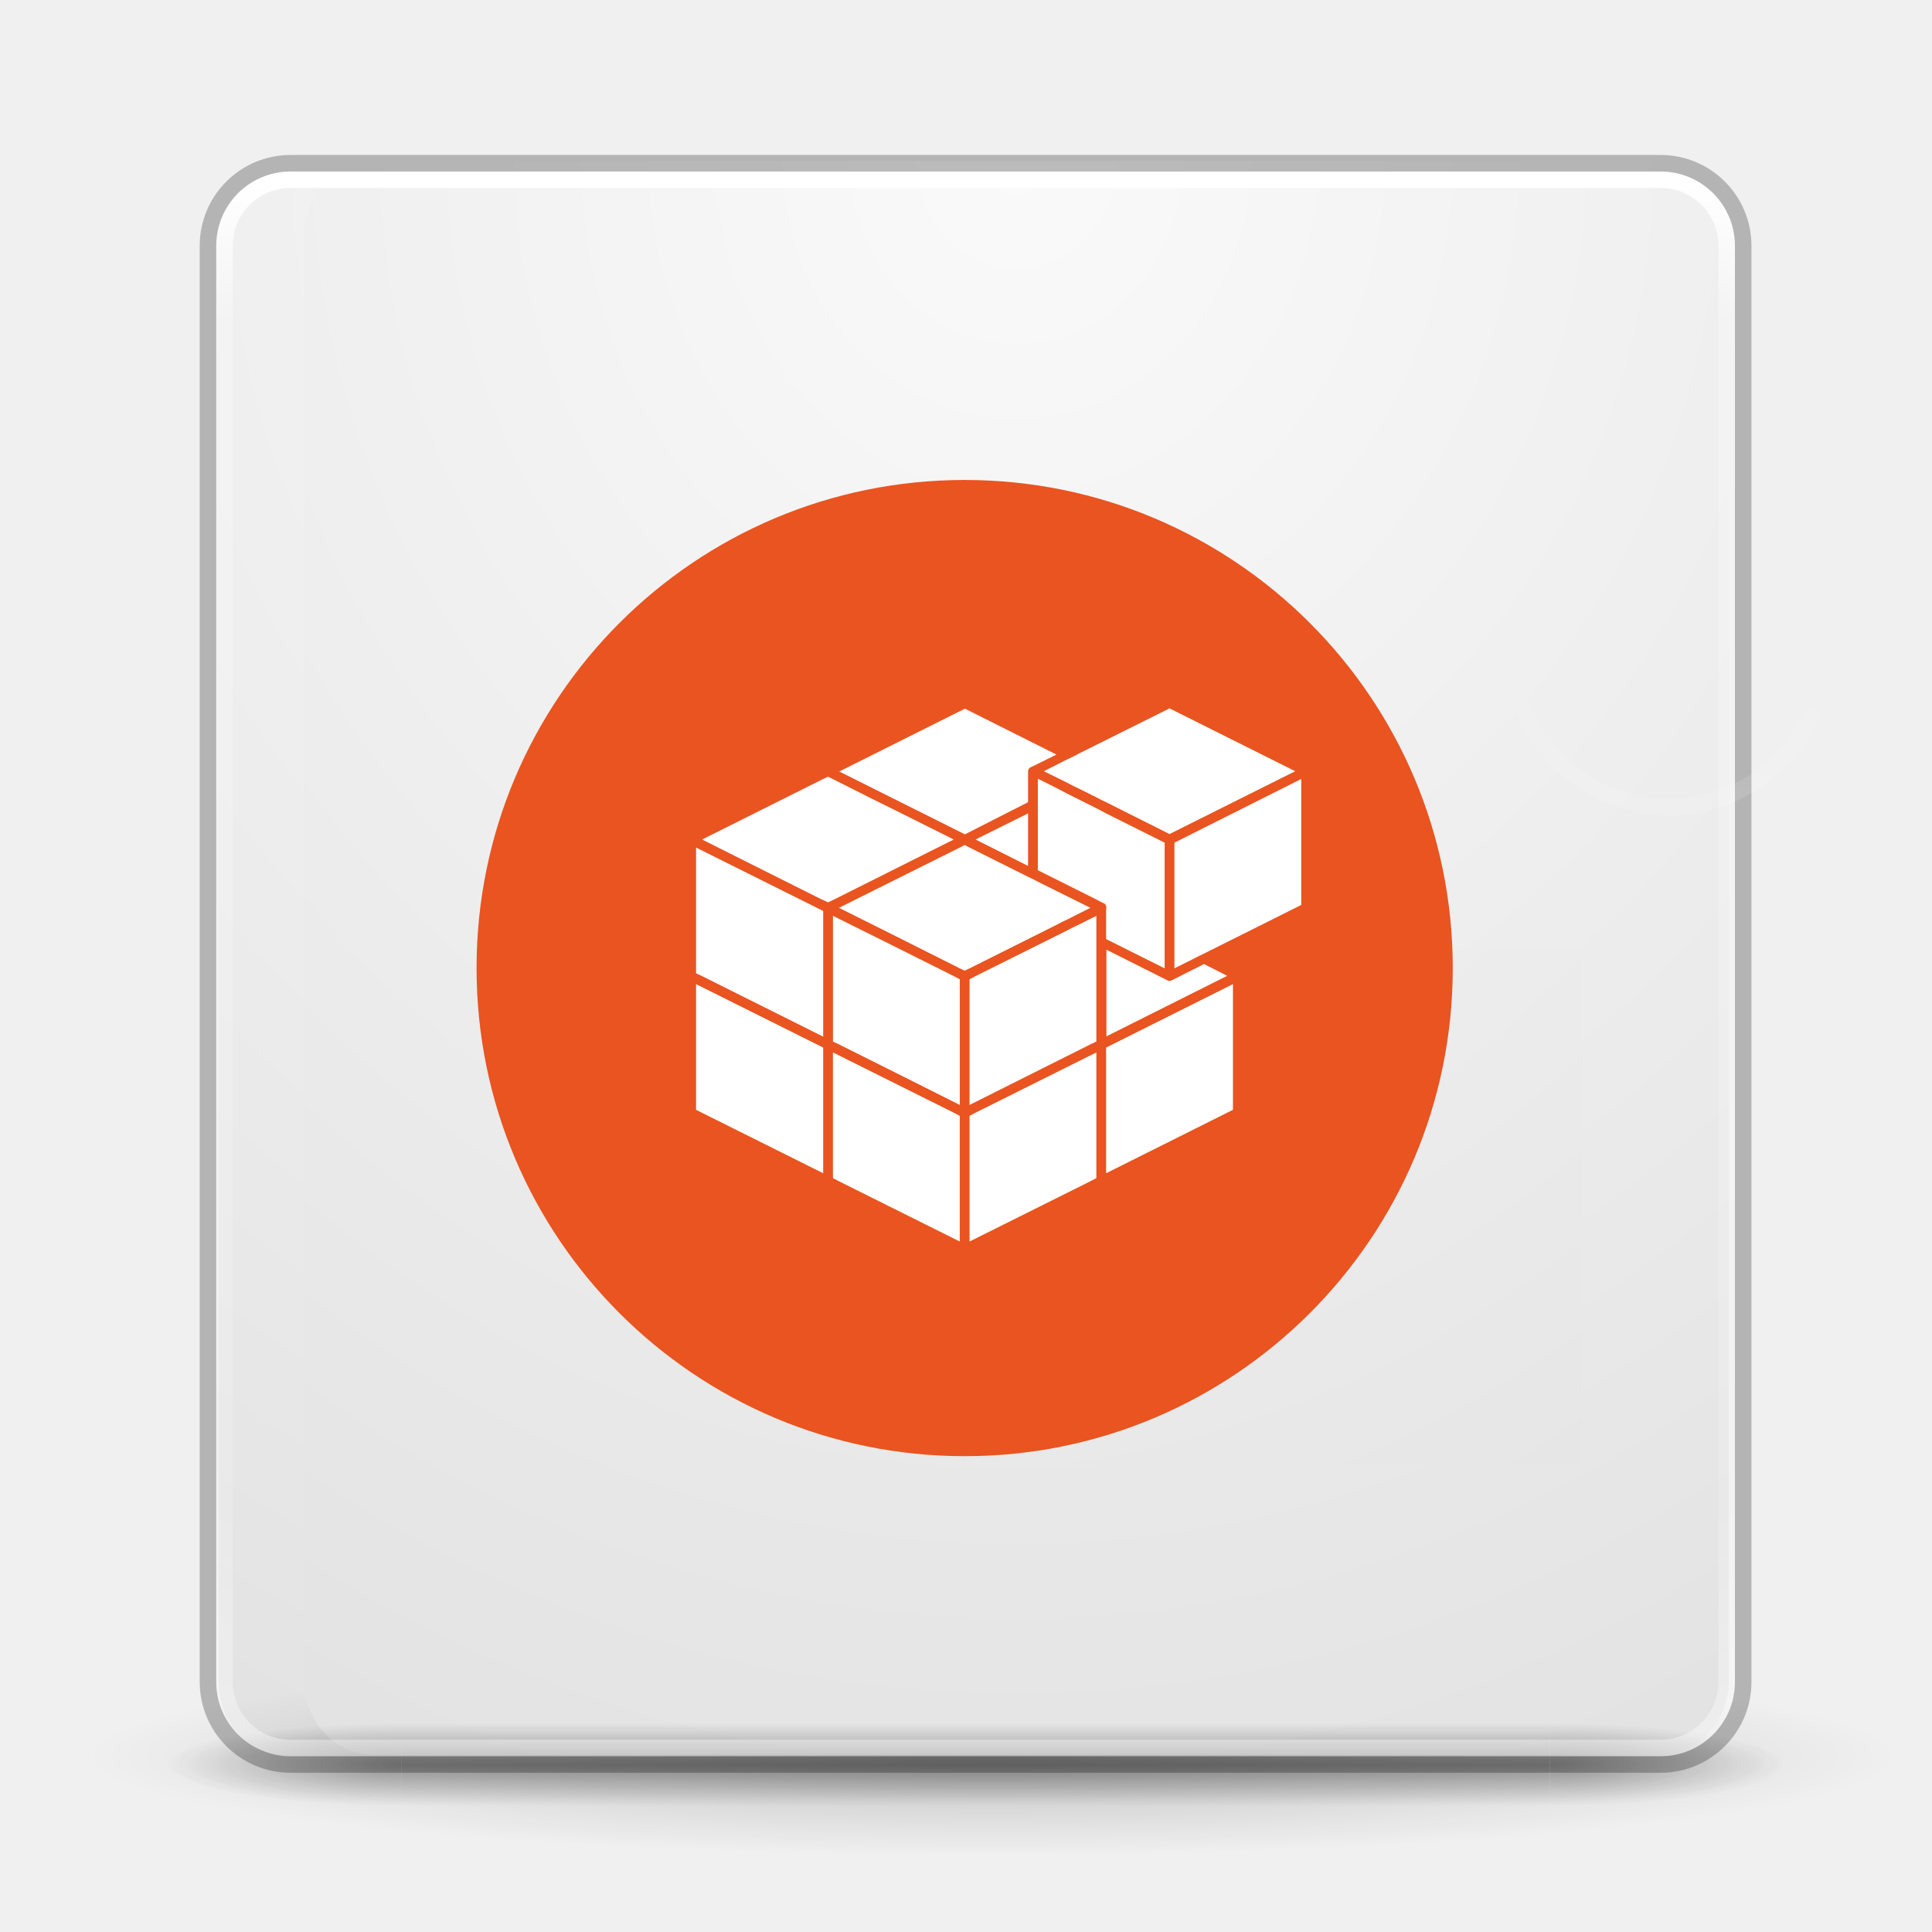
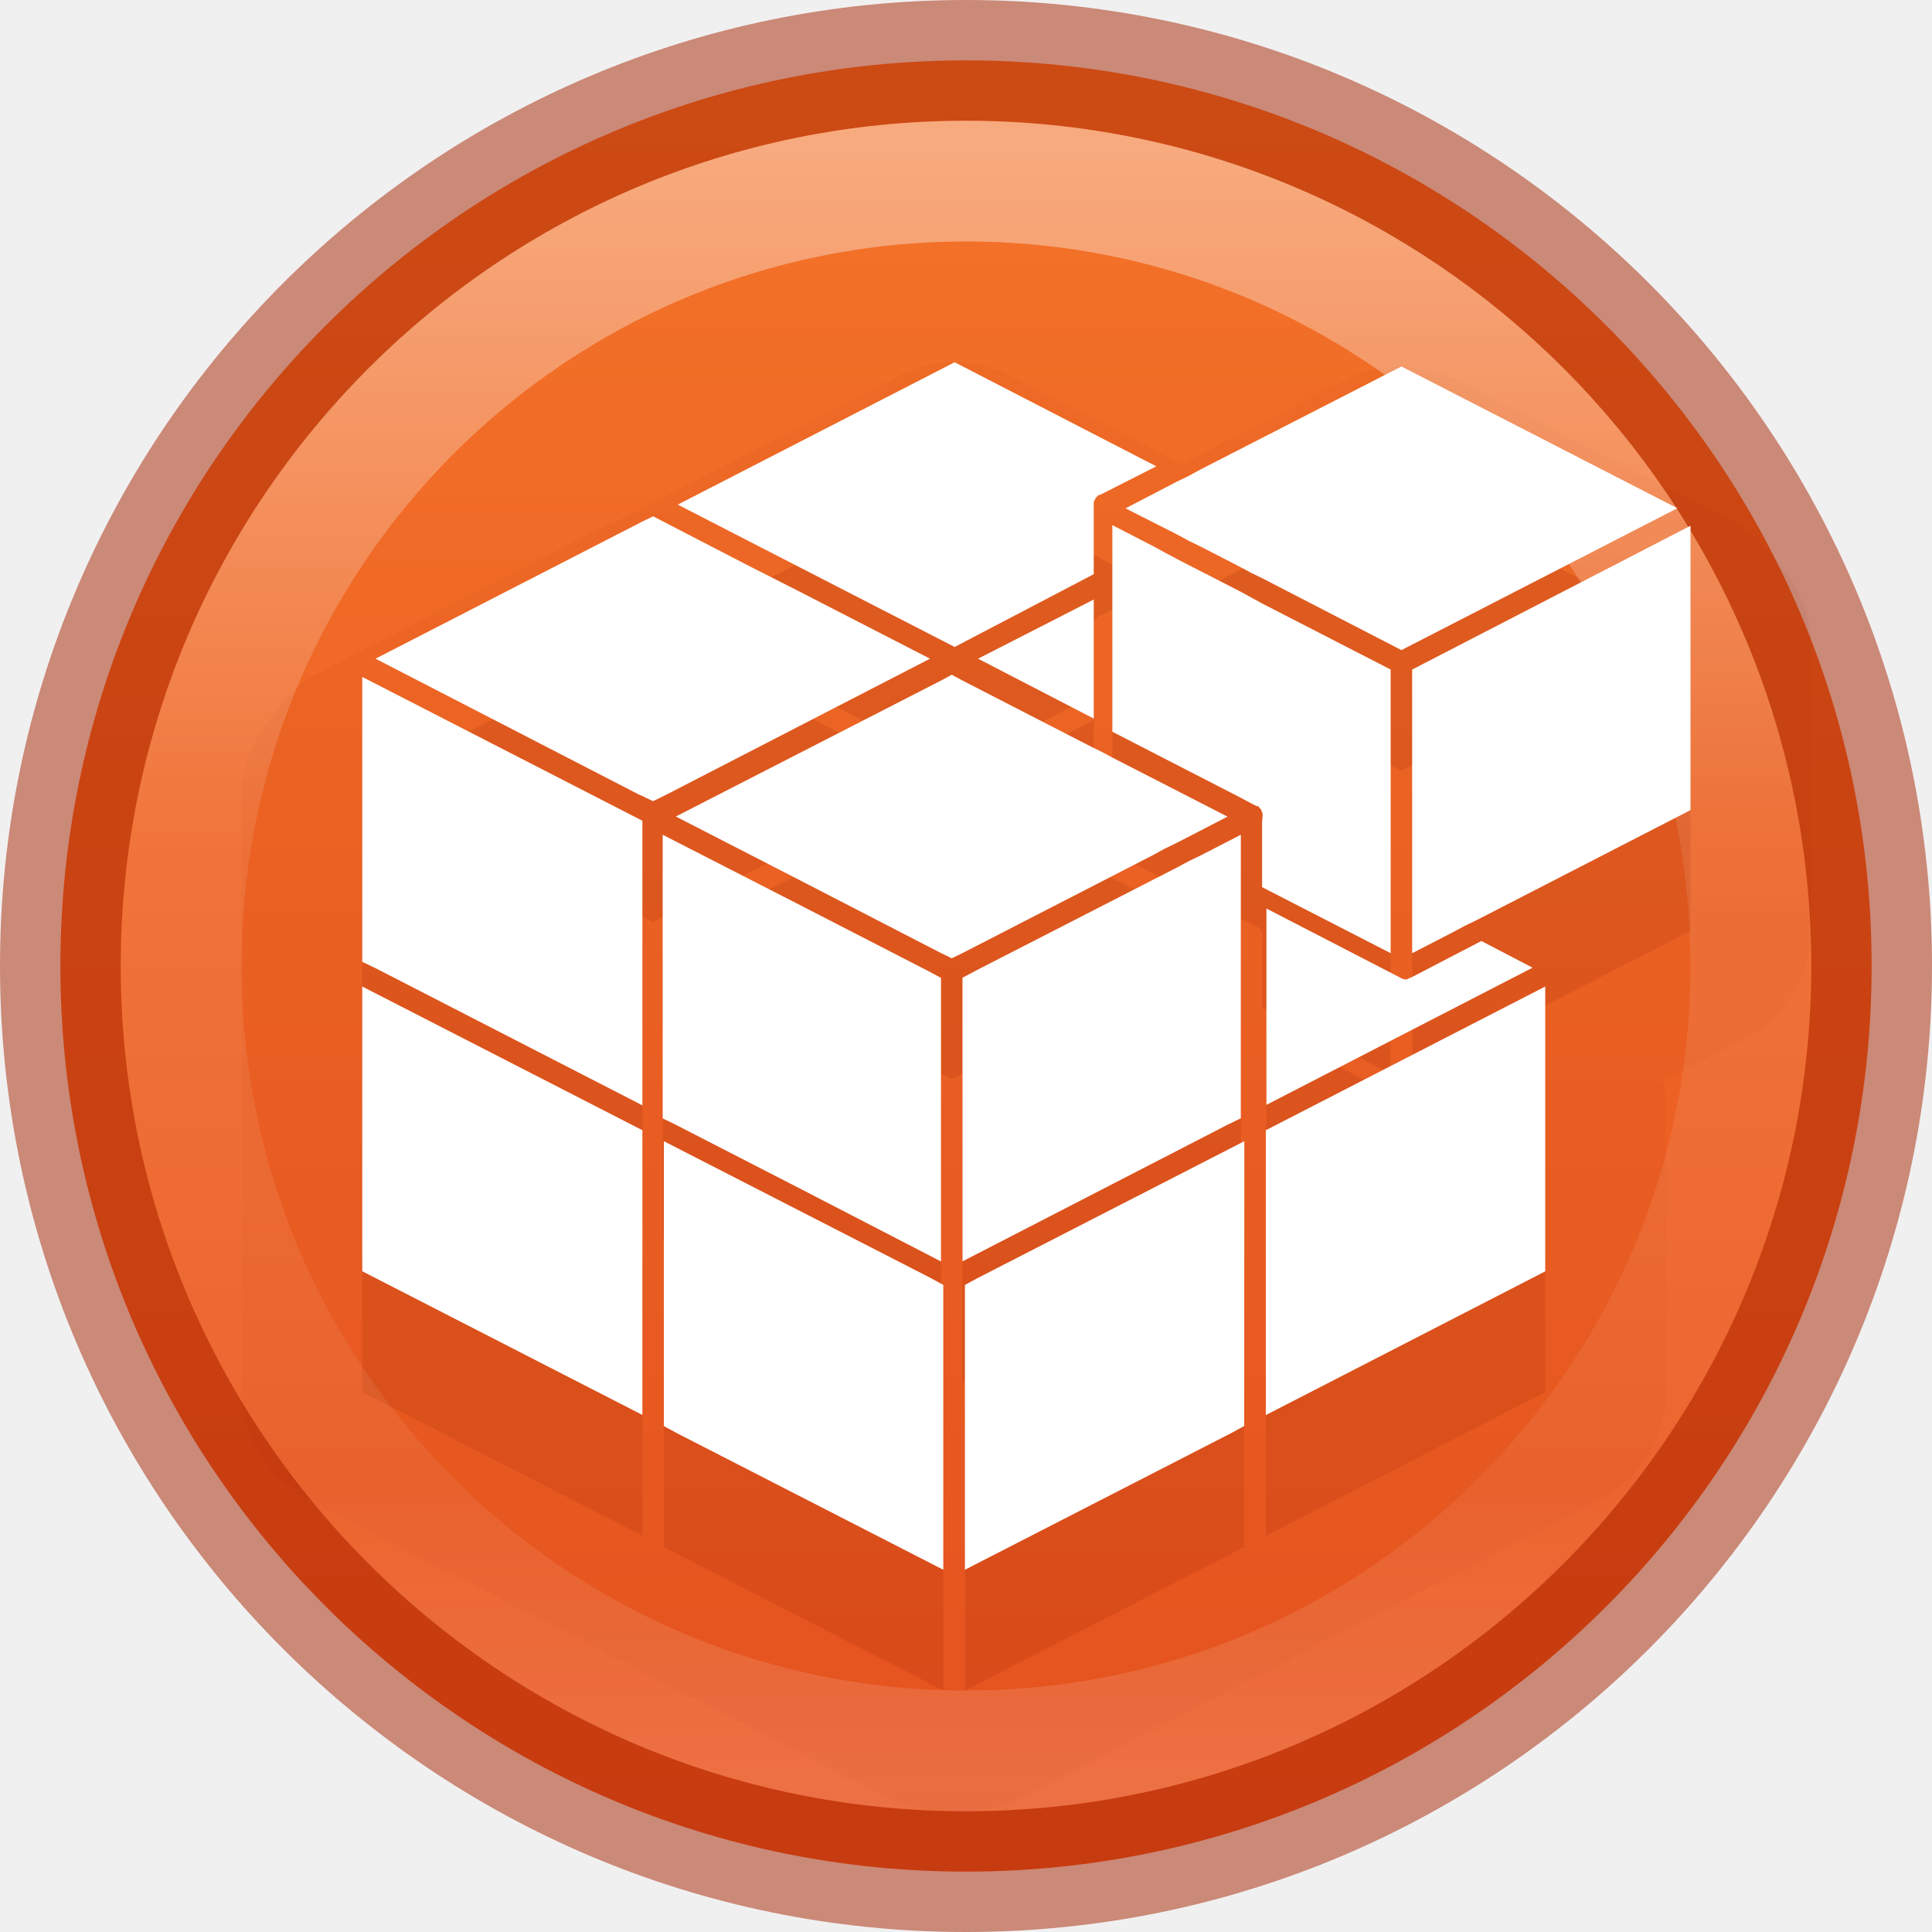
- <svg xmlns="http://www.w3.org/2000/svg" xmlns:xlink="http://www.w3.org/1999/xlink" version="1.1" width="128" height="128" id="svg4434">
-   <defs id="defs4436">
-     <linearGradient x1="24" y1="5.591" gradientTransform="matrix(2.689912,0,0,2.808139,0.07832917,-3.535995)" x2="24" gradientUnits="userSpaceOnUse" xlink:href="#linearGradient3924" y2="42.262" id="linearGradient4136" />
-     <linearGradient id="linearGradient3924">
-       <stop offset="0" stop-color="#fff" id="stop3926" />
-       <stop offset=".091" stop-opacity=".235" stop-color="#fff" id="stop3928" />
-       <stop offset="0.85" stop-opacity=".157" stop-color="#fff" id="stop3930" />
-       <stop offset="1" stop-opacity=".392" stop-color="#fff" id="stop3932" />
+ <svg xmlns="http://www.w3.org/2000/svg" xmlns:xlink="http://www.w3.org/1999/xlink" version="1.1" width="16" height="16" id="svg3816">
+   <defs id="defs3818">
+     <linearGradient id="linearGradient4806-2-9-2">
+       <stop id="stop4808-4-6-7" style="stop-color:#ffffff;stop-opacity:1" offset="0" />
+       <stop id="stop4810-0-9-3" style="stop-color:#ffffff;stop-opacity:0.235" offset="0.424" />
+       <stop id="stop4812-8-7-9" style="stop-color:#ffffff;stop-opacity:0.157" offset="0.821" />
+       <stop id="stop4814-0-7-4" style="stop-color:#ffffff;stop-opacity:0.392" offset="1" />
    </linearGradient>
-     <radialGradient r="2.5" gradientTransform="matrix(2.0039,0,0,1.4,25.877,-17.4)" cx="4.993" cy="43.5" gradientUnits="userSpaceOnUse" id="radialGradient4093">
-       <stop offset="0" stop-color="#181818" id="stop2883-0" />
-       <stop offset="1" stop-opacity="0" stop-color="#181818" id="stop2885-5" />
-     </radialGradient>
-     <radialGradient r="2.5" gradientTransform="matrix(2.0038,0,0,1.4,-21.419,-104.4)" cx="4.993" cy="43.5" gradientUnits="userSpaceOnUse" id="radialGradient4095">
-       <stop offset="0" stop-color="#181818" id="stop2889-9" />
-       <stop offset="1" stop-opacity="0" stop-color="#181818" id="stop2891-4" />
-     </radialGradient>
-     <linearGradient x1="25.058" y1="47.028" gradientTransform="matrix(0.87434,0,0,1,2.664,0)" x2="25.058" gradientUnits="userSpaceOnUse" y2="39.999" id="linearGradient4097">
-       <stop offset="0" stop-opacity="0" stop-color="#181818" id="stop2895-0" />
-       <stop offset=".5" stop-color="#181818" id="stop2897-2" />
-       <stop offset="1" stop-opacity="0" stop-color="#181818" id="stop2899-6" />
+     <linearGradient xlink:href="#linearGradient4806-2-9-2" id="linearGradient3268" gradientUnits="userSpaceOnUse" gradientTransform="matrix(0.5389937,0,0,0.5389937,-30.90247,-7.020086)" x1="71.204" y1="15.369" x2="71.204" y2="40.496" />
+     <linearGradient id="linearGradient1225">
+       <stop id="stop1221" offset="0" style="stop-color:#f37329;stop-opacity:1" />
+       <stop id="stop1223" offset="1" style="stop-color:#e95420;stop-opacity:1" />
    </linearGradient>
-     <linearGradient id="linearGradient3811">
-       <stop offset="0" id="stop3813" />
-       <stop offset="1" stop-opacity="0" id="stop3815" />
-     </linearGradient>
-     <radialGradient r="35.338" gradientTransform="matrix(1.702208,0,0,0.1856964,72.5862,98.99652)" cx="-4.029" cy="93.468" gradientUnits="userSpaceOnUse" xlink:href="#linearGradient3811" id="radialGradient4432" />
-     <radialGradient r="27.5" gradientTransform="matrix(1.7133e-8 4.1073 -3.9361 1.7878e-8 82.09 -109.71)" cx="32" cy="4.342" gradientUnits="userSpaceOnUse" id="radialGradient3044">
-       <stop offset="0" stop-color="#fafafa" id="stop4634-68-8-0-2-9-4" />
-       <stop offset="1" stop-color="#e1e1e1" id="stop4636-8-21-7-1-4-8" />
-     </radialGradient>
-     <linearGradient x1="32" y1="18" gradientTransform="matrix(1.858986,0,0,5.831433,-60.1016,-109.5536)" x2="32" gradientUnits="userSpaceOnUse" xlink:href="#linearGradient3811" y2="33" id="linearGradient38386" />
-     <radialGradient r="4.5" gradientTransform="matrix(1,0,0,0.66667,16,6.6667)" cx="12.5" cy="20" gradientUnits="userSpaceOnUse" xlink:href="#linearGradient3811" id="radialGradient8807" />
-     <radialGradient r="4.5" gradientTransform="matrix(0.83333,0,0,0.55556,18.333,8.3889)" cx="12.5" cy="20" gradientUnits="userSpaceOnUse" xlink:href="#linearGradient3811" id="radialGradient8809" />
-     <radialGradient r="4.5" gradientTransform="matrix(1,0,0,0.66667,8,6.6667)" cx="12.5" cy="20" gradientUnits="userSpaceOnUse" xlink:href="#linearGradient3811" id="radialGradient8797" />
-     <radialGradient r="4.5" gradientTransform="matrix(0.83333,0,0,0.55556,10.333,8.3889)" cx="12.5" cy="20" gradientUnits="userSpaceOnUse" xlink:href="#linearGradient3811" id="radialGradient8799" />
-     <radialGradient r="4.5" gradientTransform="matrix(1,0,0,0.66667,24,6.6667)" cx="12.5" cy="20" gradientUnits="userSpaceOnUse" xlink:href="#linearGradient3811" id="radialGradient8817" />
-     <radialGradient r="4.5" gradientTransform="matrix(0.83333,0,0,0.55556,26.333,8.3889)" cx="12.5" cy="20" gradientUnits="userSpaceOnUse" xlink:href="#linearGradient3811" id="radialGradient8819" />
-     <radialGradient r="4.5" gradientTransform="matrix(1,0,0,0.66667,0,6.6667)" cx="12.5" cy="20" gradientUnits="userSpaceOnUse" xlink:href="#linearGradient3811" id="radialGradient8781" />
-     <radialGradient r="4.5" gradientTransform="matrix(0.83333,0,0,0.55556,2.3333,8.3889)" cx="12.5" cy="20" gradientUnits="userSpaceOnUse" xlink:href="#linearGradient3811" id="radialGradient8785" />
-     <linearGradient id="linearGradient8424">
-       <stop offset="0" stop-color="#fff" id="stop8426" />
-       <stop offset="1" stop-opacity="0" stop-color="#fff" id="stop8428" />
-     </linearGradient>
-     <linearGradient x1="9" y1="21" gradientTransform="matrix(3.463365,0,0,3.463365,58.16381,-17.53174)" x2="9" gradientUnits="userSpaceOnUse" xlink:href="#linearGradient8424" y2="18" id="linearGradient44241" />
-     <linearGradient x1="9" y1="21" gradientTransform="matrix(3.463365,0,0,3.463365,12.22914,-17.53174)" x2="9" gradientUnits="userSpaceOnUse" xlink:href="#linearGradient8424" y2="18" id="linearGradient44245" />
-     <linearGradient x1="20" y1="27" gradientTransform="matrix(2.6 0 0 2.3846 3.8 6.3077)" x2="20" gradientUnits="userSpaceOnUse" y2="38" id="linearGradient8827">
-       <stop offset="0" stop-color="#6db0de" id="stop8823" />
-       <stop offset="1" stop-color="#a4cae4" id="stop8825" />
-     </linearGradient>
-     <linearGradient x1="8" y1="15" gradientTransform="matrix(8.3334 0 0 7.7738 22.333 5.7794)" x2="8" gradientUnits="userSpaceOnUse" y2="10" id="linearGradient5610-3-8">
-       <stop offset="0" stop-color="#ae6a37" id="stop5606-8-2" />
-       <stop offset="1" stop-color="#d28e5b" id="stop5608-5-0" />
-     </linearGradient>
-     <linearGradient x1="9" y1="10" gradientTransform="matrix(8.3334 0 0 7.7738 22.333 5.7794)" x2="9" gradientUnits="userSpaceOnUse" y2="15" id="linearGradient5618-5-7">
-       <stop offset="0" stop-opacity=".625" stop-color="#492714" id="stop5614-2-5" />
-       <stop offset="1" stop-opacity=".77" stop-color="#6a3f1f" id="stop5616-0-2" />
-     </linearGradient>
-     <linearGradient x1="633.24" y1="225.82" gradientTransform="matrix(10.617 0 0 9.1124 -6632.9 -1979.7)" x2="633.24" gradientUnits="userSpaceOnUse" y2="230.21" id="linearGradient6572-9-1">
-       <stop offset="0" stop-color="#fff" id="stop6094" />
-       <stop offset=".1" stop-opacity=".235" stop-color="#fff" id="stop6096" />
-       <stop offset="0.975" stop-opacity=".157" stop-color="#fff" id="stop6098" />
-       <stop offset="1" stop-opacity=".392" stop-color="#fff" id="stop6100" />
-     </linearGradient>
-     <linearGradient x1="11" y1="34" gradientTransform="matrix(0 2.6364 -2.8462 0 144.77 40.182)" x2="23" gradientUnits="userSpaceOnUse" y2="34" id="linearGradient8537">
-       <stop offset="0" stop-color="#fff" id="stop3926-9-4-9-6" />
-       <stop offset=".063" stop-opacity=".235" stop-color="#fff" id="stop3928-9-8-6-5" />
-       <stop offset=".951" stop-opacity=".157" stop-color="#fff" id="stop3930-3-5-1-7" />
-       <stop offset="1" stop-opacity=".392" stop-color="#fff" id="stop3932-8-0-4-8" />
-     </linearGradient>
-     <linearGradient x1="9" y1="21" gradientTransform="matrix(3.1667 0 0 3.1667 -3.9167 -4.4167)" x2="9" gradientUnits="userSpaceOnUse" xlink:href="#linearGradient8424" y2="18" id="linearGradient44452" />
-     <linearGradient x1="71" y1="19" x2="71" gradientUnits="userSpaceOnUse" xlink:href="#linearGradient3924" y2="39" id="linearGradient44483" gradientTransform="matrix(1.093683,0,0,1.093683,-6.454237,-12.70127)" />
-     <radialGradient r="27.5" gradientTransform="matrix(-1.22595e-8,2.938974,2.816472,1.2792583e-8,30.61873,53.78159)" cx="32" cy="4.342" gradientUnits="userSpaceOnUse" id="radialGradient3044-3">
-       <stop offset="0" stop-color="#fafafa" id="stop4634-68-8-0-2-9-4-6" />
-       <stop offset="1" stop-color="#e1e1e1" id="stop4636-8-21-7-1-4-8-7" />
-     </radialGradient>
-     <linearGradient gradientTransform="matrix(1.777778,0,0,1.777778,-228.4795,-53.88708)" gradientUnits="userSpaceOnUse" xlink:href="#linearGradient5803-2" id="linearGradient3045-0" y2="54.78" x2="167.983" y1="8.508" x1="167.983" />
-     <linearGradient id="linearGradient5803-2">
-       <stop offset="0" style="stop-color:#fff5ef;stop-opacity:1" id="stop5805-1" />
-       <stop offset="1" style="stop-color:#fef8dd;stop-opacity:1" id="stop5807-6" />
-     </linearGradient>
-     <linearGradient gradientTransform="matrix(2.72973,0,0,2.72973,-1.513518,-62.51168)" gradientUnits="userSpaceOnUse" xlink:href="#linearGradient3924-6" id="linearGradient4136-3" y2="43" x2="24" y1="5" x1="24" />
-     <linearGradient id="linearGradient3924-6">
-       <stop offset="0" style="stop-color:#ffffff;stop-opacity:1" id="stop3926-7" />
-       <stop offset="0.063" style="stop-color:#ffffff;stop-opacity:0.235" id="stop3928-5" />
-       <stop offset="0.951" style="stop-color:#ffffff;stop-opacity:0.157" id="stop3930-3" />
-       <stop offset="1" style="stop-color:#ffffff;stop-opacity:0.392" id="stop3932-5" />
-     </linearGradient>
-     <radialGradient gradientTransform="matrix(0,25.08328,-30.79425,0,372.8166,-272.09)" gradientUnits="userSpaceOnUse" xlink:href="#linearGradient2867-449-88-871-390-598-476-591-434-148-57-177-8-3-3-6-4-8-8-8" id="radialGradient5264-4" fy="9.957" fx="6.2" r="12.672" cy="9.957" cx="6.73" />
-     <linearGradient id="linearGradient2867-449-88-871-390-598-476-591-434-148-57-177-8-3-3-6-4-8-8-8">
-       <stop offset="0" style="stop-color:#ffcd7d;stop-opacity:1" id="stop3750-1-0-7-6-6-1-3-9" />
-       <stop offset="0.262" style="stop-color:#fc8f36;stop-opacity:1" id="stop3752-3-7-4-0-32-8-923-0" />
-       <stop offset="0.705" style="stop-color:#e23a0e;stop-opacity:1" id="stop3754-1-8-5-2-7-6-7-1" />
-       <stop offset="1" style="stop-color:#ac441f;stop-opacity:1" id="stop3756-1-6-2-6-6-1-96-6" />
-     </linearGradient>
-     <radialGradient gradientTransform="matrix(2.003784,0,0,1.4,27.98813,-17.4)" gradientUnits="userSpaceOnUse" xlink:href="#linearGradient3688-166-749-5" id="radialGradient4093-6" fy="43.5" fx="4.993" r="2.5" cy="43.5" cx="4.993" />
-     <linearGradient id="linearGradient3688-166-749-5">
-       <stop offset="0" style="stop-color:#181818;stop-opacity:1" id="stop2883-0-2" />
-       <stop offset="1" style="stop-color:#181818;stop-opacity:0" id="stop2885-5-9" />
-     </linearGradient>
-     <radialGradient gradientTransform="matrix(2.003784,0,0,1.4,-20.01187,-104.4)" gradientUnits="userSpaceOnUse" xlink:href="#linearGradient3688-166-749-5" id="radialGradient4095-1" fy="43.5" fx="4.993" r="2.5" cy="43.5" cx="4.993" />
-     <linearGradient gradientUnits="userSpaceOnUse" xlink:href="#linearGradient3702-501-757-0" id="linearGradient4097-0" y2="39.999" x2="25.058" y1="47.028" x1="25.058" />
-     <linearGradient id="linearGradient3702-501-757-0">
-       <stop offset="0" style="stop-color:#181818;stop-opacity:0" id="stop2895-0-9" />
-       <stop offset="0.5" style="stop-color:#181818;stop-opacity:1" id="stop2897-2-3" />
-       <stop offset="1" style="stop-color:#181818;stop-opacity:0" id="stop2899-6-6" />
-     </linearGradient>
-     <radialGradient gradientTransform="matrix(1.556392,0,0,0.1697883,70.27035,38.1321)" gradientUnits="userSpaceOnUse" xlink:href="#linearGradient3811" id="radialGradient3954" fy="93.468" fx="-4.029" r="35.338" cy="93.468" cx="-4.029" />
-     <radialGradient r="27.5" gradientTransform="matrix(1.7351173e-8,4.466979,-3.986223,1.9443588e-8,78.36797,-131.3117)" cx="32" cy="4.342" gradientUnits="userSpaceOnUse" id="radialGradient3044-37">
-       <stop offset="0" stop-color="#fafafa" id="stop4634-68-8-0-2-9-4-5" />
-       <stop offset="1" stop-color="#e1e1e1" id="stop4636-8-21-7-1-4-8-9" />
-     </radialGradient>
-     <radialGradient r="27.5" gradientTransform="matrix(-1.7577738e-8,4.518937,4.038273,1.9669749e-8,49.81466,-134.2631)" cx="32" cy="4.342" gradientUnits="userSpaceOnUse" id="radialGradient3044-37-2">
-       <stop offset="0" stop-color="#fafafa" id="stop4634-68-8-0-2-9-4-5-2" />
-       <stop offset="1" stop-color="#e1e1e1" id="stop4636-8-21-7-1-4-8-9-8" />
-     </radialGradient>
-     <linearGradient xlink:href="#linearGradient8424" id="linearGradient4270" gradientUnits="userSpaceOnUse" gradientTransform="matrix(3.463365,0,0,3.463365,81.13147,-17.53174)" x1="9" y1="21" x2="9" y2="18" />
+     <linearGradient gradientTransform="matrix(0.1442308,0,0,0.1442308,-1.303026,-1.518828)" gradientUnits="userSpaceOnUse" y2="118.048" x2="64.5" y1="13.998" x1="64.5" id="linearGradient1227" xlink:href="#linearGradient1225" />
  </defs>
-   <path d="M 27.623,85.72 40.924,72.419" id="path8525" style="opacity:0.2;fill:none;stroke:#ffffff;stroke-width:1.478px;stroke-linecap:round" />
-   <path d="m 19.032,11.932 c -2.525,0 -4.557,2.183 -4.557,4.894 l 0,94.619 c 0,2.711 2.033,4.894 4.557,4.894 l 84.057,0 c 2.525,0 4.557,-2.183 4.557,-4.894 l 0,-94.619 c 0,-2.711 -2.033,-4.894 -4.557,-4.894 z m 5.064,51.66 39.497,0 0,33.715 -39.497,0 z" style="color:#000000;fill:url(#radialGradient3044-37)" id="rect5505-21-3" />
-   <path d="M 40.924,62.074 54.225,48.773" id="path8527" style="opacity:0.2;fill:none;stroke:#ffffff;stroke-width:1.478px;stroke-linecap:round" />
-   <path d="m 125.881,116.353 c -0.007,3.624 -26.935,6.561 -60.153,6.561 -33.217,0 -60.146,-2.937 -60.153,-6.561 -0.006,-3.625 26.926,-6.563 60.153,-6.563 33.226,0 60.159,2.939 60.153,6.563 z" style="color:#000000;opacity:0.2;fill:url(#radialGradient4432)" id="path3041" />
-   <path d="m 109.926,10.647 c 2.558,0 4.617,2.208 4.617,4.951 l 0,95.719 c 0,2.743 -2.059,4.951 -4.617,4.951 l -85.155,0 c -2.558,0 -4.617,-2.208 -4.617,-4.951 l 0,-95.719 c 0,-2.743 2.059,-4.951 4.617,-4.951 z m -5.13,52.26 -40.012,0 0,34.107 40.012,0 z" style="color:#000000;fill:url(#radialGradient3044-37-2)" id="rect5505-21-3-9" />
-   <g transform="matrix(2.952943,0,0,0.6076063,-5.141818,91.07936)" id="g2036">
-     <g transform="matrix(1.0526,0,0,1.2857,-1.2632,-13.429)" id="g3712" style="opacity:0.4">
-       <rect x="35.889" y="40" width="5" height="7" id="rect2801" style="fill:url(#radialGradient4093)" />
-       <rect x="-11.407" y="-47" width="5" height="7" transform="scale(-1,-1)" id="rect3696" style="fill:url(#radialGradient4095)" />
-       <rect x="11.407" y="40" width="24.482" height="7" id="rect3700" style="fill:url(#linearGradient4097)" />
-     </g>
-   </g>
-   <path d="M 51.269,75.375 64.57,62.074" id="path8592" style="opacity:0.2;fill:none;stroke:#ffffff;stroke-width:1.478px;stroke-linecap:round" />
-   <rect x="14.873" y="11.909" width="99.525" height="103.9" ry="4.375" rx="4.375" id="rect6741-7" style="fill:none;stroke:url(#linearGradient4136);stroke-width:1.094;stroke-linecap:round;stroke-linejoin:round" />
-   <circle class="st1" cx="63.911" cy="64.137" r="32.338" id="circle7" style="fill:#e95420" />
-   <path class="st2" d="m 68.112,53.89 -3.479,1.73 3.479,1.749 z m 0,-0.741 0,-2.072 c 0,-0.038 0,-0.057 0.019,-0.076 0,0 0,-0.019 0.019,-0.019 0,-0.019 0.019,-0.038 0.019,-0.057 0,-0.019 0.019,-0.019 0.019,-0.019 l 0.038,-0.038 0.019,-0.019 0.019,-0.019 0.038,0 1.692,-0.837 -6.065,-3.042 -8.327,4.163 8.327,4.163 4.182,-2.129 z m -21.996,20.38 8.422,4.202 0,-8.327 -8.422,-4.202 z m 8.004,-13.384 -8.004,-3.992 0,8.327 0.038,0.019 0.361,0.171 8.023,4.011 0,-8.327 -0.038,-0.019 z m 9.068,-4.525 -3.954,-1.977 -1.502,-0.741 -2.871,-1.445 -0.323,0.152 -8.023,4.011 7.928,3.973 0.095,0.038 0.323,0.152 0.323,-0.152 z m 10.095,22.11 8.403,-4.202 0,-8.327 -8.403,4.202 z m 4.202,-12.738 c -0.019,0 -0.057,0 -0.076,-0.019 l -0.019,0 c -0.019,0 -0.019,0 -0.038,-0.019 l -4.049,-2.034 0,5.741 8.004,-4.011 -1.54,-0.779 -2.11,1.065 c -0.019,0 -0.019,0 -0.038,0.019 l -0.019,0 c -0.057,0.038 -0.095,0.038 -0.114,0.038 z m -13.213,8.916 -0.038,0.019 0,8.327 8.004,-3.992 0.361,-0.19 0.038,-0.019 0,-8.327 -8.004,3.992 z m -1.084,-0.19 -8.004,-3.992 0,8.327 0.038,0.019 0.361,0.19 8.004,3.992 0,-8.327 -0.038,-0.019 z" id="path9" style="fill:#ffffff" />
-   <rect x="13.779" y="10.815" width="101.712" height="106.087" ry="5.468" rx="5.468" style="color:#000000;opacity:0.25;fill:none;stroke:#000000;stroke-width:1.094" id="rect5505-21-3-1" />
-   <path class="st2" d="m 77.808,55.829 0,8.327 1.217,-0.608 0.361,-0.19 0.361,-0.171 6.464,-3.232 0,-8.346 z m -4.525,4.487 0,1.901 3.878,1.939 0,-8.327 -3.878,-1.939 -0.323,-0.171 -0.323,-0.171 -1.939,-0.97 -0.361,-0.19 -0.361,-0.19 -1.217,-0.608 0,6.065 3.878,1.939 0.323,0.171 0.152,0.076 0.038,0 c 0.019,0 0.019,0.019 0.019,0.019 0.019,0 0.019,0.019 0.019,0.019 l 0.038,0.038 0.019,0.019 c 0.019,0.019 0.019,0.038 0.019,0.057 0,0 0,0.019 0.019,0.019 0,0.019 0.019,0.057 0.019,0.095 l -0.019,0.209 z m -2.586,-8.46 0.361,0.19 0.361,0.171 1.217,0.608 0.323,0.171 0.323,0.152 4.202,2.11 8.327,-4.163 -8.327,-4.163 -6.065,3.023 -0.361,0.19 -0.361,0.171 -1.54,0.779 z" id="path11" style="fill:#ffffff" />
-   <path class="st2" d="m 71.059,61.456 -0.361,0.19 -6.065,3.023 -0.361,0.19 -0.038,0.019 0,8.327 8.004,-4.011 0.361,-0.171 0.038,-0.019 0,-8.327 -1.217,0.608 z m -7.509,3.403 -0.361,-0.19 -3.954,-1.977 -4.049,-2.015 0,8.327 0.038,0.019 0.361,0.171 3.802,1.901 4.202,2.11 0,-8.327 z m 6.426,-3.574 0.361,-0.19 0.361,-0.171 1.54,-0.779 -3.479,-1.73 -0.323,-0.171 -0.323,-0.152 -3.878,-1.939 -0.323,-0.171 -0.323,0.171 -8.004,3.992 3.802,1.901 4.202,2.11 0.323,0.152 0.323,-0.152 z" id="path13" style="fill:#ffffff" />
-   <circle id="use44205" style="color:#000000;opacity:0.4;isolation:auto;mix-blend-mode:normal;solid-color:#000000;fill:none;stroke:url(#linearGradient4270);stroke-width:1.094;stroke-linecap:round;stroke-linejoin:round;stroke-opacity:0.392;color-rendering:auto;image-rendering:auto;shape-rendering:auto" cy="43.077" cx="110.57" r="10.39" />
+   <circle class="st1" cx="8" cy="8" r="7.5" id="circle7" style="opacity:1;fill:url(#linearGradient1227);fill-opacity:1;stroke-width:1" />
+   <path style="opacity:0.5;color:#000000;fill:none;stroke:#a62100;stroke-width:1;stroke-opacity:1;marker:none;visibility:visible;display:inline;overflow:visible;enable-background:accumulate;stroke-linecap:round;stroke-linejoin:round;stroke-miterlimit:4;stroke-dasharray:none;stroke-dashoffset:0;font-variation-settings:normal;vector-effect:none;fill-opacity:0" id="path3871-0" d="m 8,0.5 c -4.138,0 -7.5,3.362 -7.5,7.5 0,4.138 3.362,7.5 7.5,7.5 4.138,0 7.5,-3.362 7.5,-7.5 0,-4.138 -3.362,-7.5 -7.5,-7.5 z" />
+   <path d="M 7.883,3 A 1,1 0 0 0 7.449,3.111 L 5.156,4.291 a 1,1 0 0 0 -0.062,0.035 1,1 0 0 0 -0.002,0 1,1 0 0 0 -0.123,0.051 l -0.088,0.043 a 1,1 0 0 0 -0.018,0.01 L 2.652,5.566 A 1,1 0 0 0 2.254,5.939 1,1 0 0 0 2,6.605 v 2.359 a 1,1 0 0 0 0.006,0.1 A 1,1 0 0 0 2,9.17 v 2.357 a 1,1 0 0 0 0.543,0.889 l 2.32,1.191 a 1,1 0 0 0 0.09,0.043 1,1 0 0 0 0.002,0 1,1 0 0 0 0.002,0.002 1,1 0 0 0 0.027,0.016 l 0.01,0.006 a 1,1 0 0 0 0.045,0.027 l 0.1,0.053 a 1,1 0 0 0 0.012,0.006 l 2.205,1.131 a 1,1 0 0 0 0.541,0.105 1,1 0 0 0 0.551,-0.105 l 2.205,-1.131 a 1,1 0 0 0 0.023,-0.014 l 0.047,-0.025 -0.047,0.018 a 1,1 0 0 0 0.178,-0.092 1,1 0 0 0 0.002,0 1,1 0 0 0 0.084,-0.039 l 2.314,-1.191 a 1,1 0 0 0 0.543,-0.889 V 9.17 A 1,1 0 0 0 13.771,8.949 L 14.457,8.598 A 1,1 0 0 0 15,7.709 V 5.354 A 1,1 0 0 0 14.736,4.678 1,1 0 0 0 14.348,4.32 L 12.062,3.146 a 1,1 0 0 0 -0.914,-0.002 L 9.785,3.844 8.365,3.111 A 1,1 0 0 0 7.883,3 Z" id="path9-3-6" style="font-variation-settings:normal;opacity:0.05;vector-effect:none;fill:#8f1c00;fill-opacity:1;stroke-width:1;stroke-linecap:butt;stroke-linejoin:miter;stroke-miterlimit:4;stroke-dasharray:none;stroke-dashoffset:0;stroke-opacity:1" />
+   <path style="opacity:0.15;fill:#8d1c00;stroke-width:1;font-variation-settings:normal;vector-effect:none;fill-opacity:1;stroke-linecap:butt;stroke-linejoin:miter;stroke-miterlimit:4;stroke-dasharray:none;stroke-dashoffset:0;stroke-opacity:1" d="M 7.906,4 5.613,5.179 7.906,6.358 9.058,5.755 V 5.168 c 0,-0.011 1.371e-4,-0.016 0.005,-0.022 0,0 -2.061e-4,-0.005 0.005,-0.005 0,-0.005 0.005,-0.011 0.005,-0.016 0,-0.005 0.005,-0.005 0.005,-0.005 l 0.011,-0.011 0.005,-0.005 0.005,-0.005 h 0.01 L 9.576,4.862 Z m 3.7,0.035 -1.664,0.853 -0.099,0.054 -0.099,0.048 -0.423,0.22 0.423,0.214 0.099,0.054 0.099,0.048 0.334,0.172 0.089,0.048 0.089,0.043 1.152,0.595 2.285,-1.175 z m -6.197,1.241 -0.089,0.043 -2.21,1.136 2.183,1.126 0.026,0.011 0.089,0.043 0.089,-0.043 L 7.702,6.455 6.613,5.895 6.199,5.685 Z m 3.803,0.073 v 1.711 l 1.064,0.547 0.089,0.048 0.042,0.021 h 0.01 c 0.005,0 0.005,0.005 0.005,0.005 0.005,0 0.005,0.005 0.005,0.005 l 0.01,0.011 0.005,0.005 c 0.005,0.005 0.005,0.011 0.005,0.016 0,0 1.68e-4,0.005 0.005,0.005 0,0.005 0.005,0.016 0.005,0.027 l -0.005,0.059 v 0.536 l 1.064,0.547 V 6.545 l -1.064,-0.547 -0.089,-0.048 -0.089,-0.048 -0.532,-0.273 -0.099,-0.053 -0.099,-0.054 z m 4.788,0.005 -2.305,1.191 v 2.349 l 0.334,-0.172 0.099,-0.053 0.099,-0.048 L 14,7.709 Z M 9.058,5.965 8.1,6.455 9.058,6.951 Z m -1.176,0.623 -0.089,0.048 -2.196,1.126 1.043,0.536 1.153,0.595 0.089,0.043 0.089,-0.043 1.575,-0.81 0.099,-0.054 0.099,-0.048 L 10.166,7.763 9.212,7.274 9.123,7.226 9.035,7.183 7.971,6.636 Z m -4.882,0.018 v 2.359 l 0.01,0.005 0.1,0.048 2.21,1.136 V 7.797 l -0.01,-0.005 -0.105,-0.054 z m 2.488,1.307 v 2.349 l 0.01,0.005 0.099,0.048 1.043,0.536 1.153,0.596 V 9.098 l -0.01,-0.005 -0.099,-0.053 -1.085,-0.558 z m 4.788,0 -0.334,0.172 -0.099,0.048 -0.099,0.053 -1.664,0.853 -0.099,0.053 -0.01,0.005 v 2.349 l 2.196,-1.132 0.099,-0.048 0.01,-0.005 z m 0.212,0.611 v 1.626 l 2.204,-1.136 -0.424,-0.221 -0.581,0.302 c -0.005,0 -0.005,9.12e-5 -0.01,0.005 h -0.005 c -0.016,0.011 -0.026,0.011 -0.031,0.011 -0.005,0 -0.016,-9.26e-5 -0.021,-0.005 h -0.005 c -0.005,0 -0.005,2.457e-4 -0.01,-0.005 z M 3,9.17 v 2.358 l 2.32,1.19 v -2.359 z m 9.797,0 -2.314,1.19 v 2.359 l 2.314,-1.19 z M 5.498,10.451 v 2.359 l 0.01,0.006 0.1,0.054 L 7.812,14 v -2.359 l -0.011,-0.006 -0.099,-0.054 z m 4.807,0 -2.204,1.131 -0.1,0.054 -0.01,0.006 v 2.358 l 2.204,-1.131 0.099,-0.054 0.01,-0.006 z" id="path9-3" />
+   <path style="opacity:1;fill:#ffffff;stroke-width:1" d="M 7.906,3 5.613,4.179 7.906,5.358 9.058,4.755 V 4.168 c 0,-0.011 1.371e-4,-0.016 0.005,-0.022 0,0 -2.061e-4,-0.005 0.005,-0.005 0,-0.005 0.005,-0.011 0.005,-0.016 0,-0.005 0.005,-0.005 0.005,-0.005 l 0.011,-0.011 0.005,-0.005 0.005,-0.005 h 0.01 L 9.576,3.862 Z m 3.7,0.035 -1.664,0.853 -0.099,0.054 -0.099,0.048 -0.423,0.22 0.423,0.214 0.099,0.054 0.099,0.048 0.334,0.172 0.089,0.048 0.089,0.043 1.152,0.595 2.285,-1.175 z m -6.197,1.241 -0.089,0.043 -2.21,1.136 2.183,1.126 0.026,0.011 0.089,0.043 0.089,-0.043 L 7.702,5.455 6.613,4.895 6.199,4.685 Z m 3.803,0.073 v 1.711 l 1.064,0.547 0.089,0.048 0.042,0.021 h 0.01 c 0.005,0 0.005,0.005 0.005,0.005 0.005,0 0.005,0.005 0.005,0.005 l 0.01,0.011 0.005,0.005 c 0.005,0.005 0.005,0.011 0.005,0.016 0,0 1.68e-4,0.005 0.005,0.005 0,0.005 0.005,0.016 0.005,0.027 l -0.005,0.059 V 7.347 L 11.517,7.894 V 5.545 L 10.453,4.998 10.365,4.95 10.276,4.901 9.744,4.628 l -0.099,-0.053 -0.099,-0.054 z m 4.788,0.005 -2.305,1.191 v 2.349 l 0.334,-0.172 0.099,-0.053 0.099,-0.048 L 14,6.709 Z M 9.058,4.965 8.1,5.455 9.058,5.951 Z m -1.176,0.623 -0.089,0.048 -2.196,1.126 1.043,0.536 1.153,0.595 0.089,0.043 0.089,-0.043 1.575,-0.81 0.099,-0.054 0.099,-0.048 L 10.166,6.763 9.212,6.274 9.123,6.226 9.035,6.183 7.971,5.636 Z m -4.882,0.018 v 2.359 l 0.01,0.005 0.1,0.048 2.21,1.136 V 6.797 l -0.01,-0.005 -0.105,-0.054 z m 2.488,1.307 v 2.349 l 0.01,0.005 0.099,0.048 1.043,0.536 1.153,0.596 V 8.098 l -0.01,-0.005 -0.099,-0.053 -1.085,-0.558 z m 4.788,0 -0.334,0.172 -0.099,0.048 -0.099,0.053 -1.664,0.853 -0.099,0.053 -0.01,0.005 v 2.349 l 2.196,-1.132 0.099,-0.048 0.01,-0.005 z m 0.212,0.611 v 1.626 l 2.204,-1.136 -0.424,-0.221 -0.581,0.302 c -0.005,0 -0.005,9.12e-5 -0.01,0.005 h -0.005 c -0.016,0.011 -0.026,0.011 -0.031,0.011 -0.005,0 -0.016,-9.26e-5 -0.021,-0.005 h -0.005 c -0.005,0 -0.005,2.457e-4 -0.01,-0.005 z M 3,8.17 v 2.358 l 2.32,1.19 V 9.36 Z m 9.797,0 -2.314,1.19 v 2.359 l 2.314,-1.19 z M 5.498,9.451 v 2.359 l 0.01,0.006 0.1,0.054 L 7.812,13 v -2.359 l -0.011,-0.006 -0.099,-0.054 z m 4.807,0 -2.204,1.131 -0.1,0.054 -0.01,0.006 v 2.358 l 2.204,-1.131 0.099,-0.054 0.01,-0.006 z" id="path9" />
+   <path style="opacity:0.4;color:#000000;fill:none;stroke:url(#linearGradient3268);stroke-width:1;stroke-linecap:round;stroke-linejoin:round;stroke-miterlimit:4;stroke-opacity:1;stroke-dasharray:none;stroke-dashoffset:0;marker:none;visibility:visible;display:inline;overflow:visible;enable-background:accumulate" id="path4176-3" d="M 14.5,8 C 14.5,11.59 11.59,14.5 8,14.5 4.41,14.5 1.5,11.59 1.5,8 1.5,4.41 4.41,1.5 8,1.5 11.59,1.5 14.5,4.41 14.5,8 z" />
</svg>
